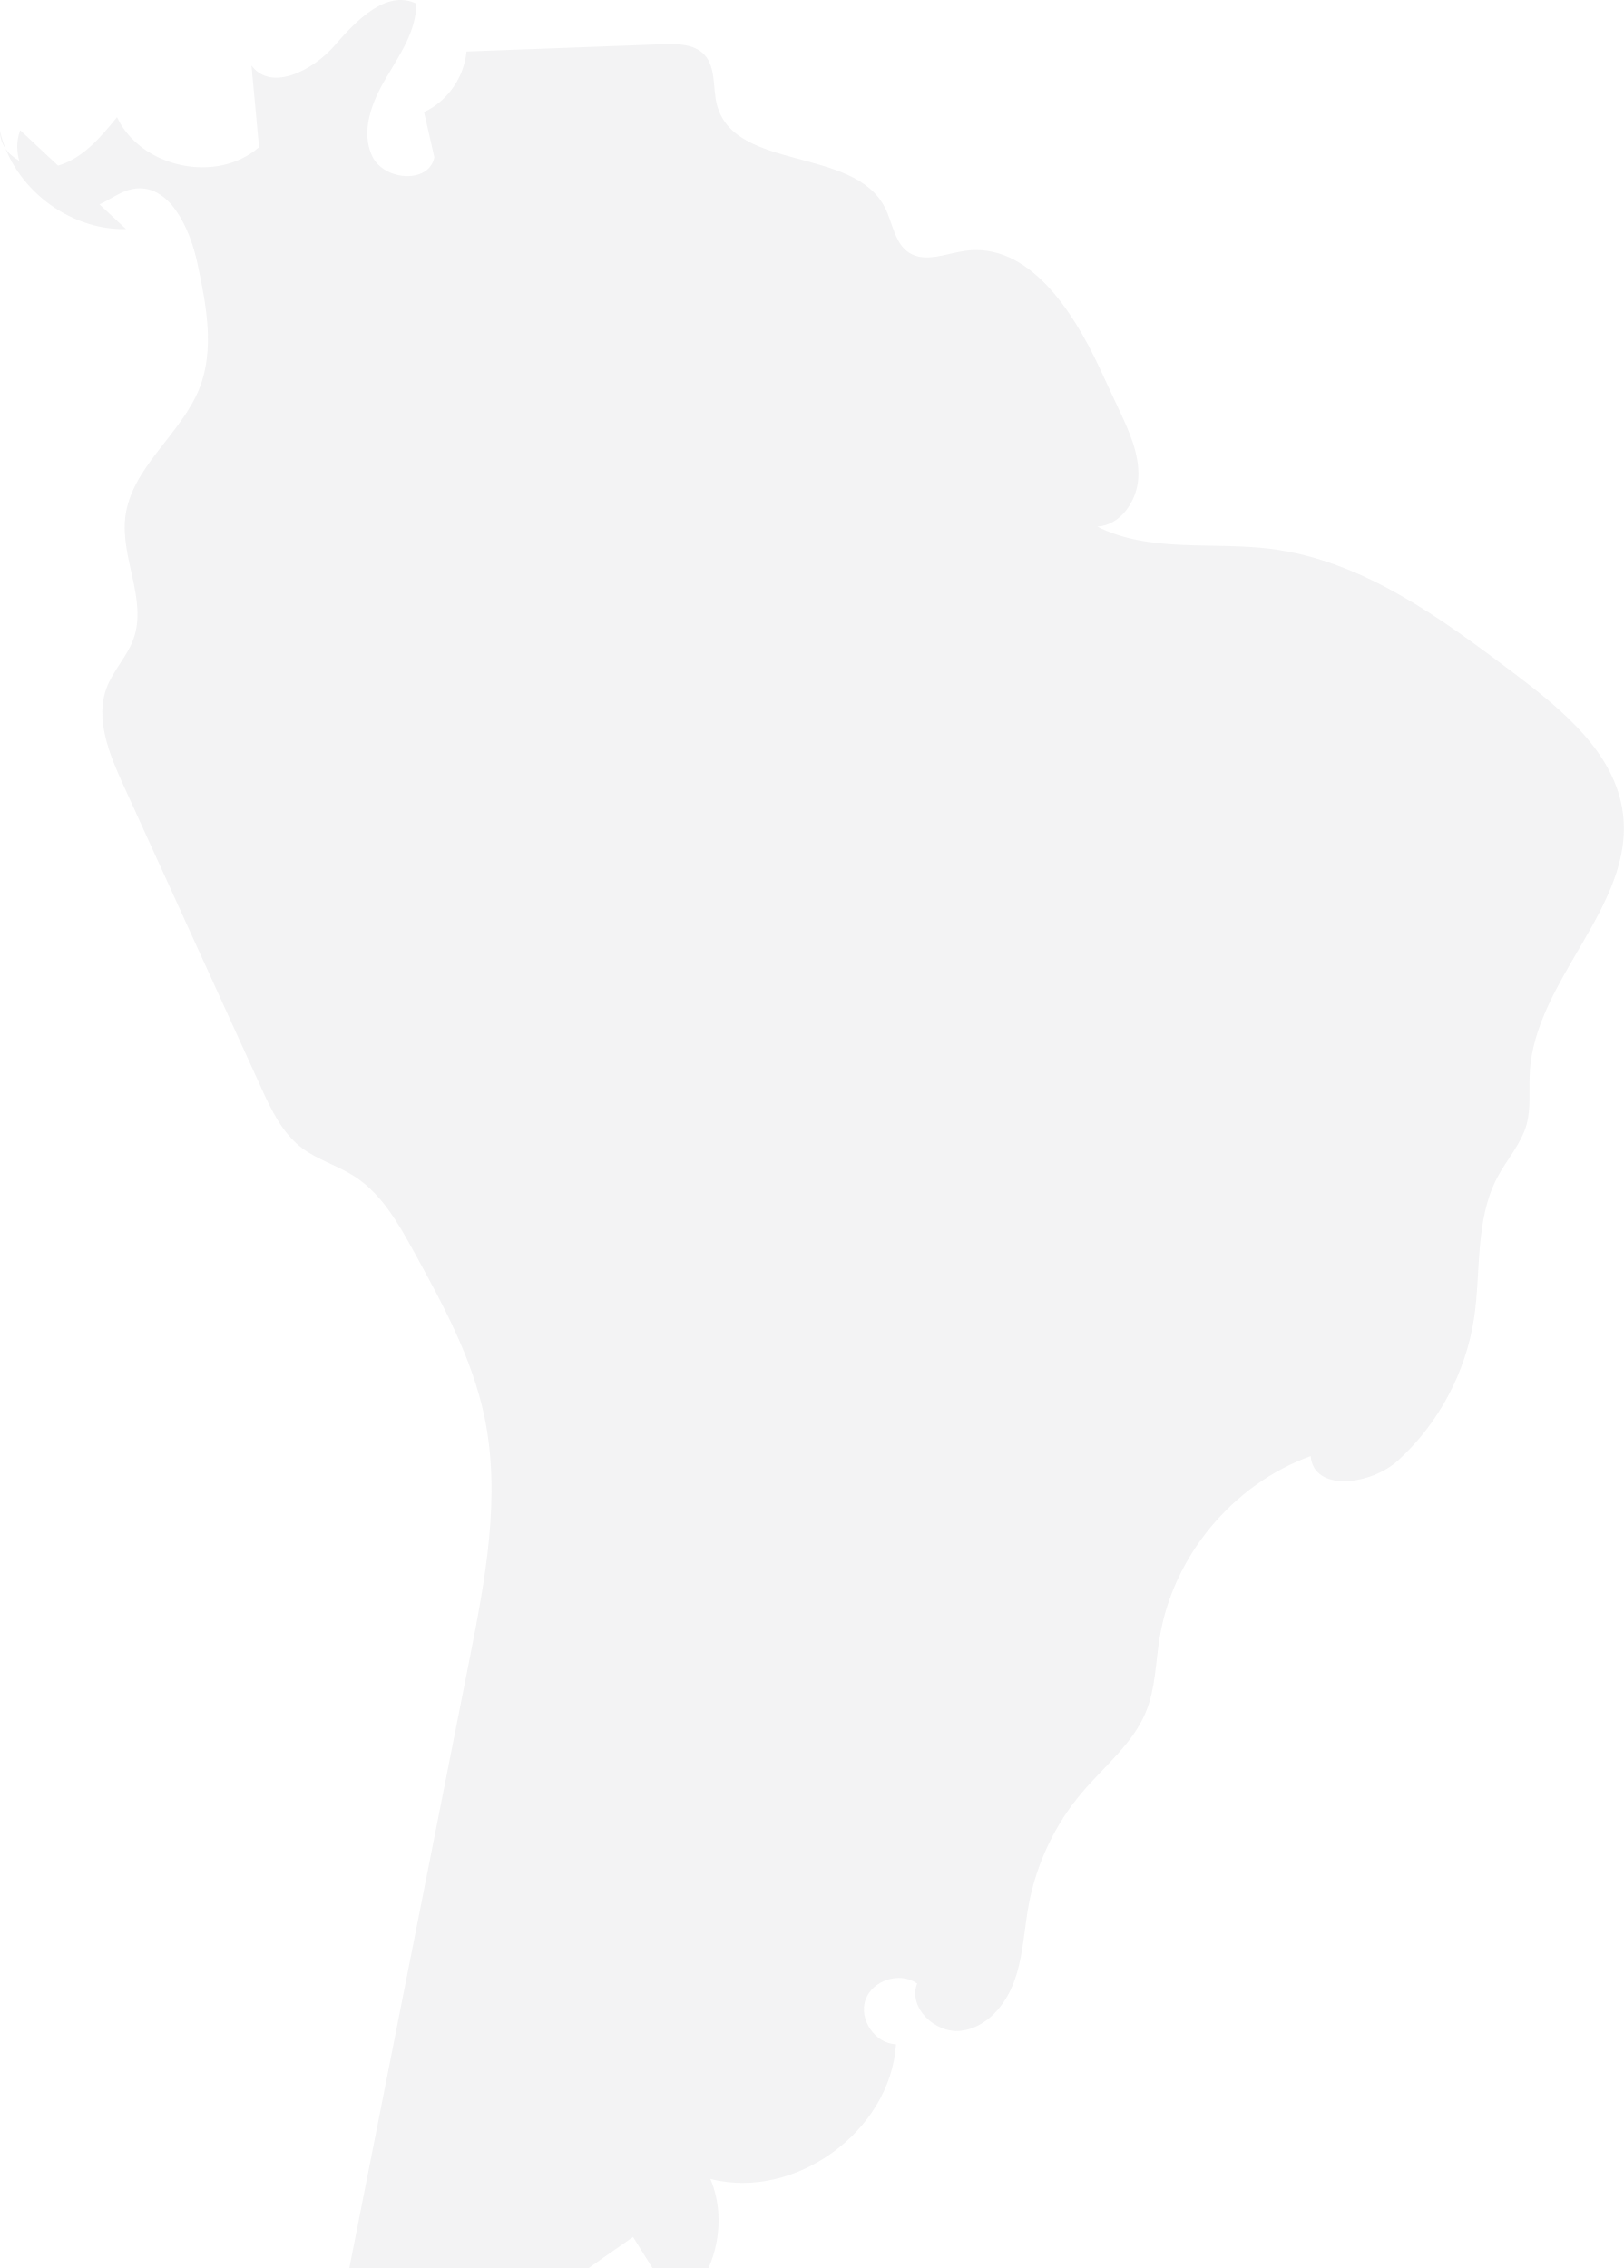
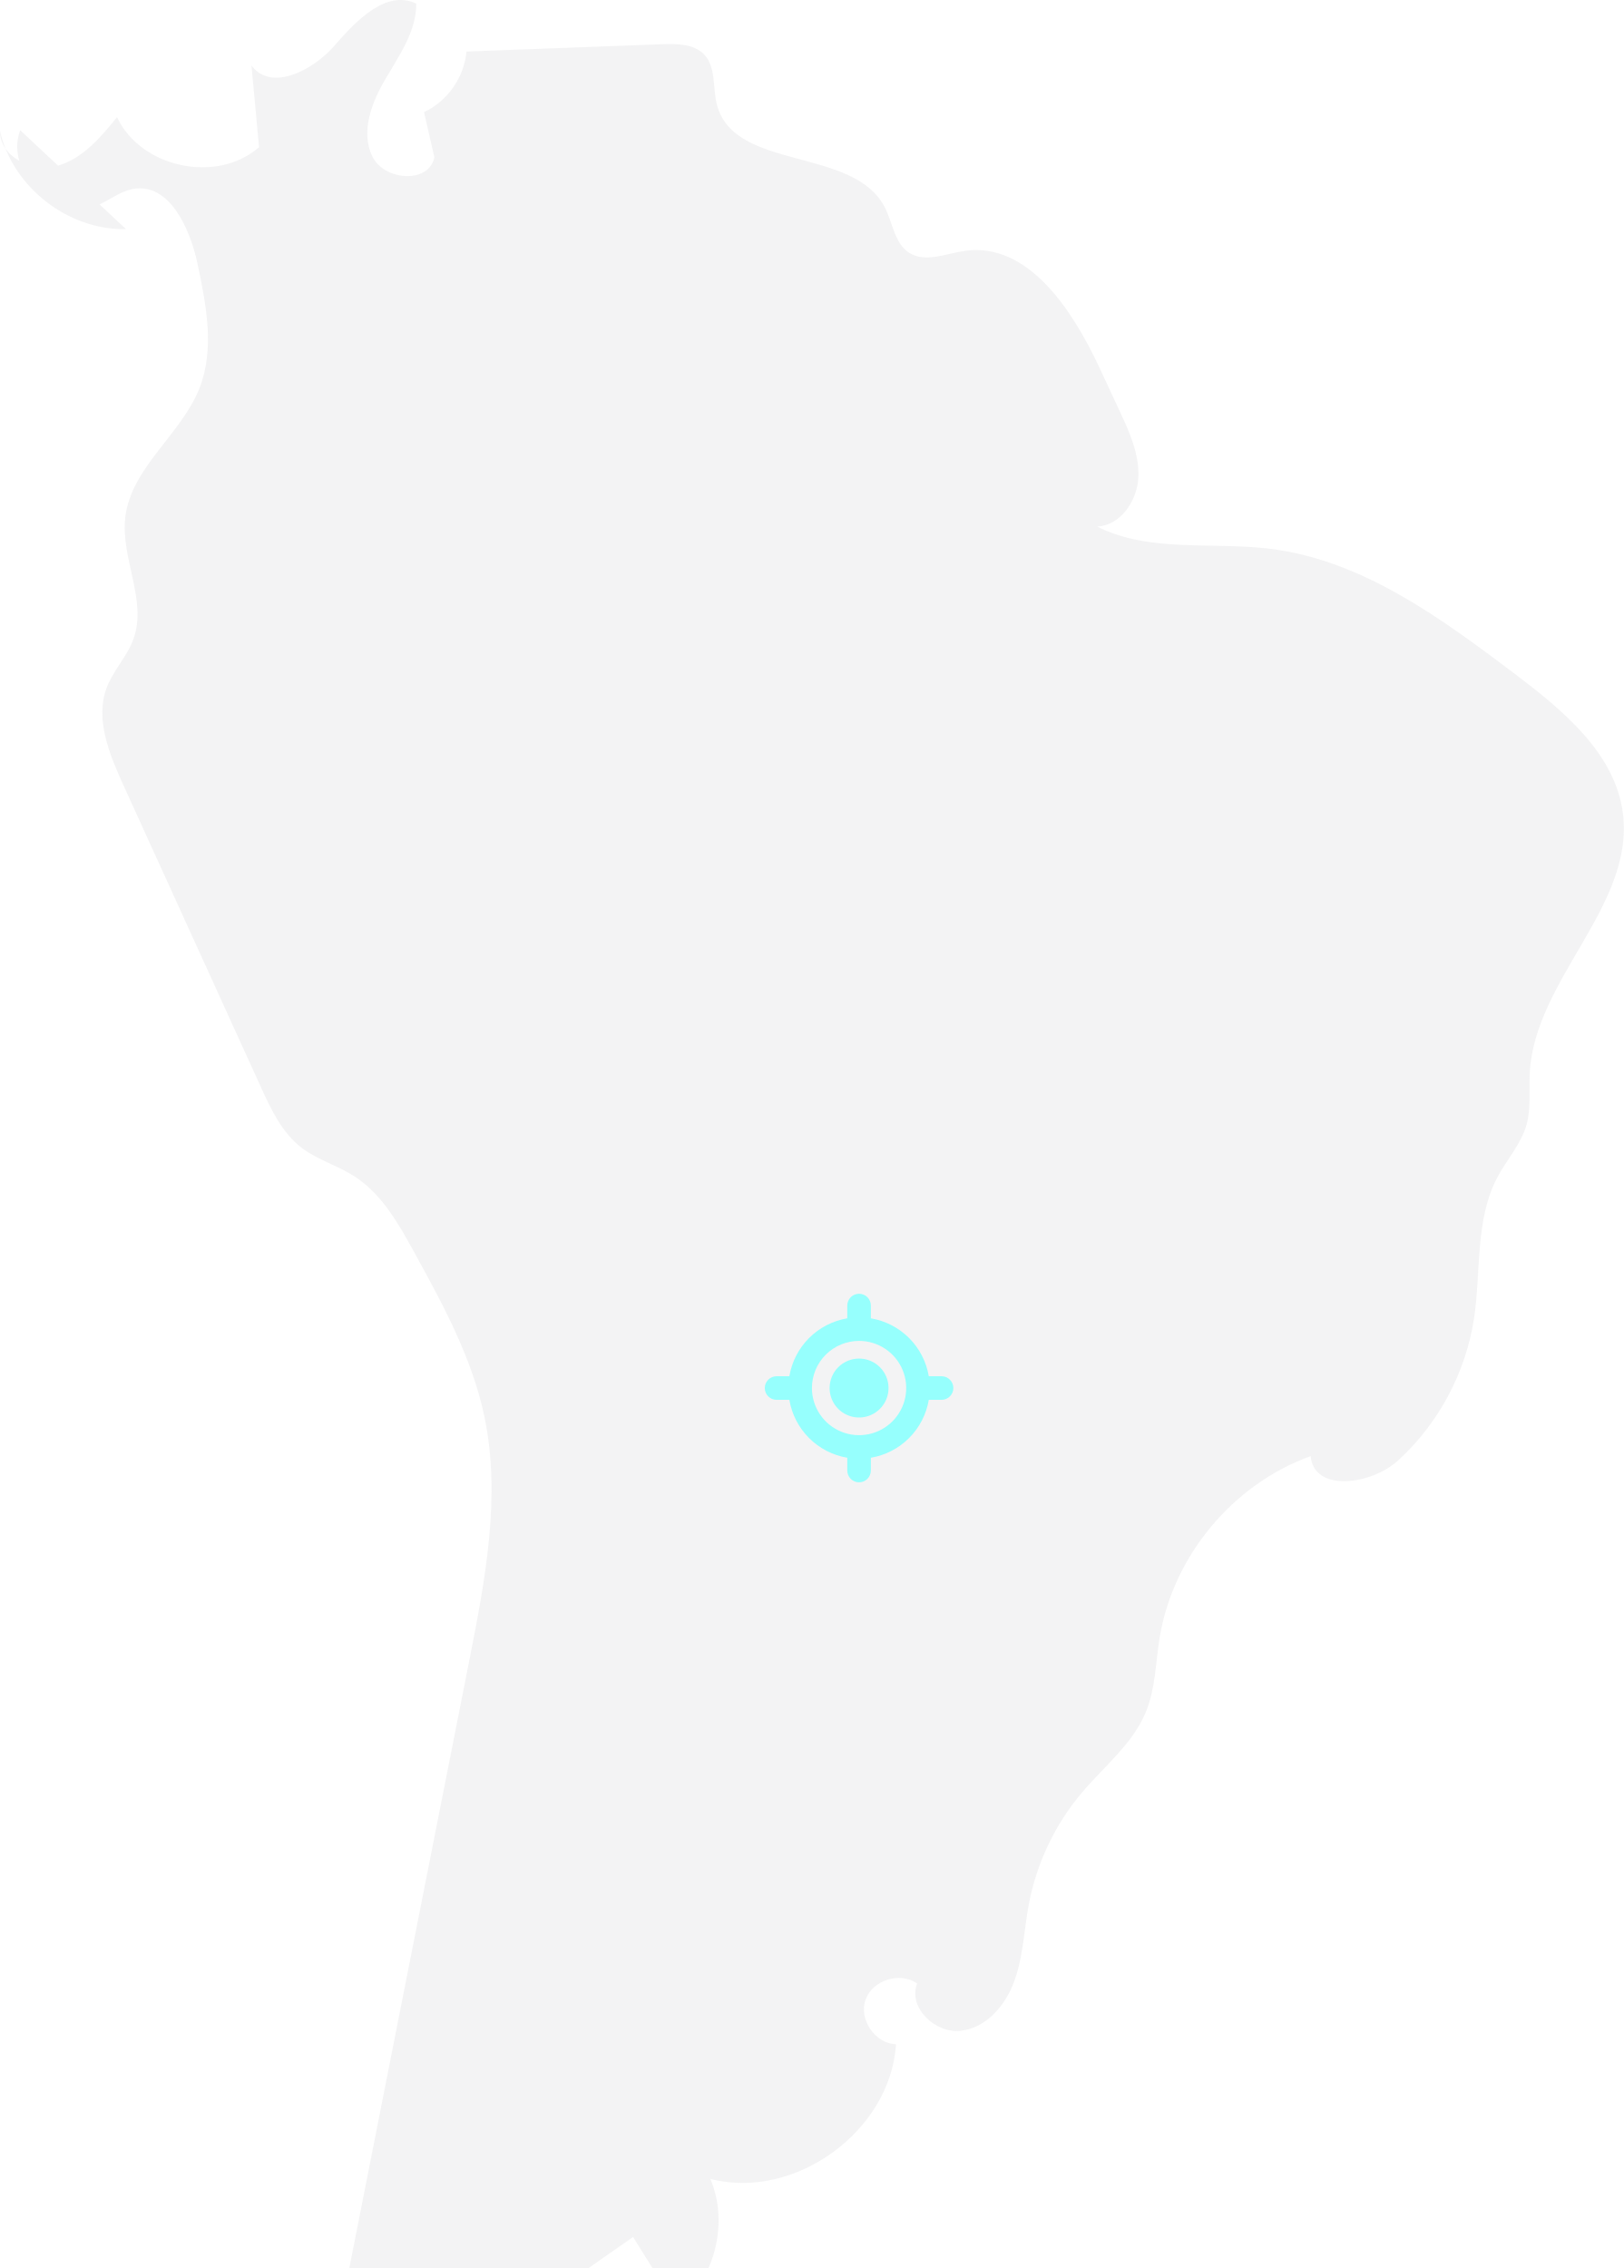
<svg xmlns="http://www.w3.org/2000/svg" width="310" height="433" viewBox="0 0 310 433" fill="none">
  <path d="M3.855 24.861C0.832 32.963 10.601 42.423 18.617 39.182C20.938 38.218 22.953 36.51 25.406 36.072C32.284 34.846 36.27 43.518 37.715 50.394C39.38 58.233 41.001 66.598 38.109 74.043C34.605 82.978 25.056 89.197 23.917 98.744C22.997 106.54 28.122 114.555 25.494 121.956C24.311 125.285 21.639 127.956 20.369 131.285C18.135 137.241 20.807 143.81 23.435 149.635C32.196 168.905 41.001 188.176 49.761 207.446C51.733 211.782 53.835 216.293 57.646 219.183C60.669 221.461 64.436 222.512 67.633 224.57C72.846 227.899 76.044 233.548 79.022 238.979C84.542 249.008 90.105 259.213 92.47 270.424C95.668 285.709 92.645 301.52 89.623 316.848C85.199 339.228 80.775 361.651 76.35 384.031C71.488 408.688 66.626 433.301 61.764 457.959C66.976 454.805 70.831 449.506 72.276 443.594C74.773 459.623 71.62 476.441 63.472 490.455C62.771 484.411 62.07 478.368 61.369 472.324C55.412 485.2 52.346 499.346 52.433 513.536C52.433 516.076 52.653 518.879 54.448 520.718C56.113 522.47 58.741 522.864 60.888 523.959C65.531 526.412 67.546 532.894 65.049 537.536C67.502 538.105 69.999 538.674 72.452 539.244C76.263 542.266 67.239 546.514 67.283 551.375C67.283 553.346 68.904 554.923 70.393 556.237C77.358 562.368 84.323 568.543 91.331 574.675C96.194 576.12 101.231 577.565 106.225 576.777C111.218 575.989 116.168 572.31 116.606 567.273C117.219 560.354 110.035 555.711 105.392 550.543C98.165 542.529 96.412 530.747 98.208 520.105C100.048 509.463 104.998 499.652 109.86 490.061C106.706 488.879 103.552 487.696 100.355 486.47C100.574 479.375 107.845 474.952 112.401 469.521C120.724 459.623 119.804 443.287 110.43 434.396C113.89 431.944 117.351 429.491 120.855 427.083C123.702 431.637 126.55 436.192 129.397 440.747C136.493 435.053 139.165 424.411 135.617 416.002C151.737 420.119 169.959 406.936 171.054 390.294C167.068 390.163 163.914 385.564 165.228 381.798C166.542 378.031 171.843 376.367 175.084 378.688C173.288 383.287 178.588 388.323 183.495 387.71C188.401 387.097 192.08 382.717 193.701 378.031C195.365 373.389 195.497 368.352 196.417 363.491C197.906 355.695 201.41 348.294 206.535 342.25C210.784 337.213 216.26 332.921 218.757 326.834C220.596 322.366 220.596 317.417 221.385 312.644C223.925 297.096 235.358 283.344 250.208 278.001C250.821 284.965 261.816 283.519 266.941 278.789C274.65 271.738 279.819 262.016 281.396 251.724C282.754 242.702 281.571 232.935 285.82 224.833C287.616 221.417 290.376 218.439 291.427 214.716C292.303 211.519 291.865 208.147 292.04 204.818C292.96 187.037 312.015 172.978 309.825 155.329C308.379 143.854 298.392 135.621 289.193 128.657C275.088 118.015 260.107 106.978 242.586 104.788C231.46 103.387 219.457 105.577 209.47 100.54C213.938 100.277 217.092 95.635 217.311 91.168C217.53 86.701 215.603 82.452 213.719 78.423C212.449 75.708 211.179 72.948 209.908 70.233C204.739 59.153 196.241 46.145 184.152 47.897C180.56 48.423 176.617 50.218 173.551 48.248C170.748 46.452 170.441 42.554 168.908 39.576C162.95 27.97 140.304 32.7 136.887 20.087C136.011 16.802 136.756 12.817 134.39 10.364C132.463 8.393 129.353 8.35 126.593 8.437C114.065 8.919 101.581 9.357 89.053 9.839C88.615 14.744 85.418 19.342 80.95 21.401C81.607 24.291 82.264 27.182 82.921 30.029C81.913 35.153 73.284 34.539 71.05 29.809C68.816 25.079 70.962 19.517 73.634 15.007C76.263 10.495 79.504 5.941 79.46 0.685C73.766 -2.03 68.028 3.882 63.91 8.656C59.792 13.43 51.776 17.59 48.009 12.51C48.491 17.722 48.973 22.89 49.455 28.102C41.395 35.153 26.852 32.043 22.34 22.364C19.23 26.218 15.77 30.291 10.995 31.649C6.22 33.007 -0.044 29.985 0 25.036C2.453 35.766 13.054 43.999 24.049 43.737" fill="#808285" fill-opacity="0.09" />
+   <path d="M164 247C164.296 247 164.588 247.058 164.861 247.171C165.134 247.284 165.383 247.449 165.592 247.658C165.801 247.867 165.966 248.116 166.079 248.389C166.192 248.662 166.25 248.954 166.25 249.25V251.69C169.014 252.156 171.564 253.471 173.547 255.453C175.529 257.436 176.844 259.986 177.31 262.75H179.75C180.347 262.75 180.919 262.987 181.341 263.409C181.763 263.831 182 264.403 182 265C182 265.597 181.763 266.169 181.341 266.591C180.919 267.013 180.347 267.25 179.75 267.25H177.31C176.844 270.014 175.529 272.564 173.547 274.547C171.564 276.529 169.014 277.844 166.25 278.31V280.75C166.25 281.347 166.013 281.919 165.591 282.341C165.169 282.763 164.597 283 164 283C163.403 283 162.831 282.763 162.409 282.341C161.987 281.919 161.75 281.347 161.75 280.75V278.31C158.986 277.844 156.436 276.529 154.453 274.547C152.471 272.564 151.156 270.014 150.69 267.25H148.25C147.653 267.25 147.081 267.013 146.659 266.591C146.237 266.169 146 265.597 146 265C146 264.403 146.237 263.831 146.659 263.409C147.081 262.987 147.653 262.75 148.25 262.75H150.69C151.156 259.986 152.471 257.436 154.453 255.453C156.436 253.471 158.986 252.156 161.75 251.69V249.25C161.75 248.954 161.808 248.662 161.921 248.389C162.034 248.116 162.199 247.867 162.408 247.658C162.617 247.449 162.866 247.284 163.139 247.171C163.412 247.058 163.704 247 164 247ZM155 265C155 266.78 155.528 268.52 156.517 270C157.506 271.48 158.911 272.634 160.556 273.315C162.2 273.996 164.01 274.174 165.756 273.827C167.502 273.48 169.105 272.623 170.364 271.364C171.623 270.105 172.48 268.502 172.827 266.756C173.174 265.01 172.996 263.2 172.315 261.556C171.634 259.911 170.48 258.506 169 257.517C167.52 256.528 165.78 256 164 256C161.613 256 159.324 256.948 157.636 258.636C155.948 260.324 155 262.613 155 265ZM164 259.375C165.113 259.375 166.2 259.705 167.125 260.323C168.05 260.941 168.771 261.82 169.197 262.847C169.623 263.875 169.734 265.006 169.517 266.097C169.3 267.189 168.764 268.191 167.977 268.977C167.191 269.764 166.189 270.3 165.097 270.517C164.006 270.734 162.875 270.623 161.847 270.197C160.82 269.771 159.941 269.05 159.323 268.125C158.705 267.2 158.375 266.113 158.375 265C158.375 263.508 158.968 262.077 160.023 261.023C161.077 259.968 162.508 259.375 164 259.375Z" fill="#96FFFD" />
</svg>
